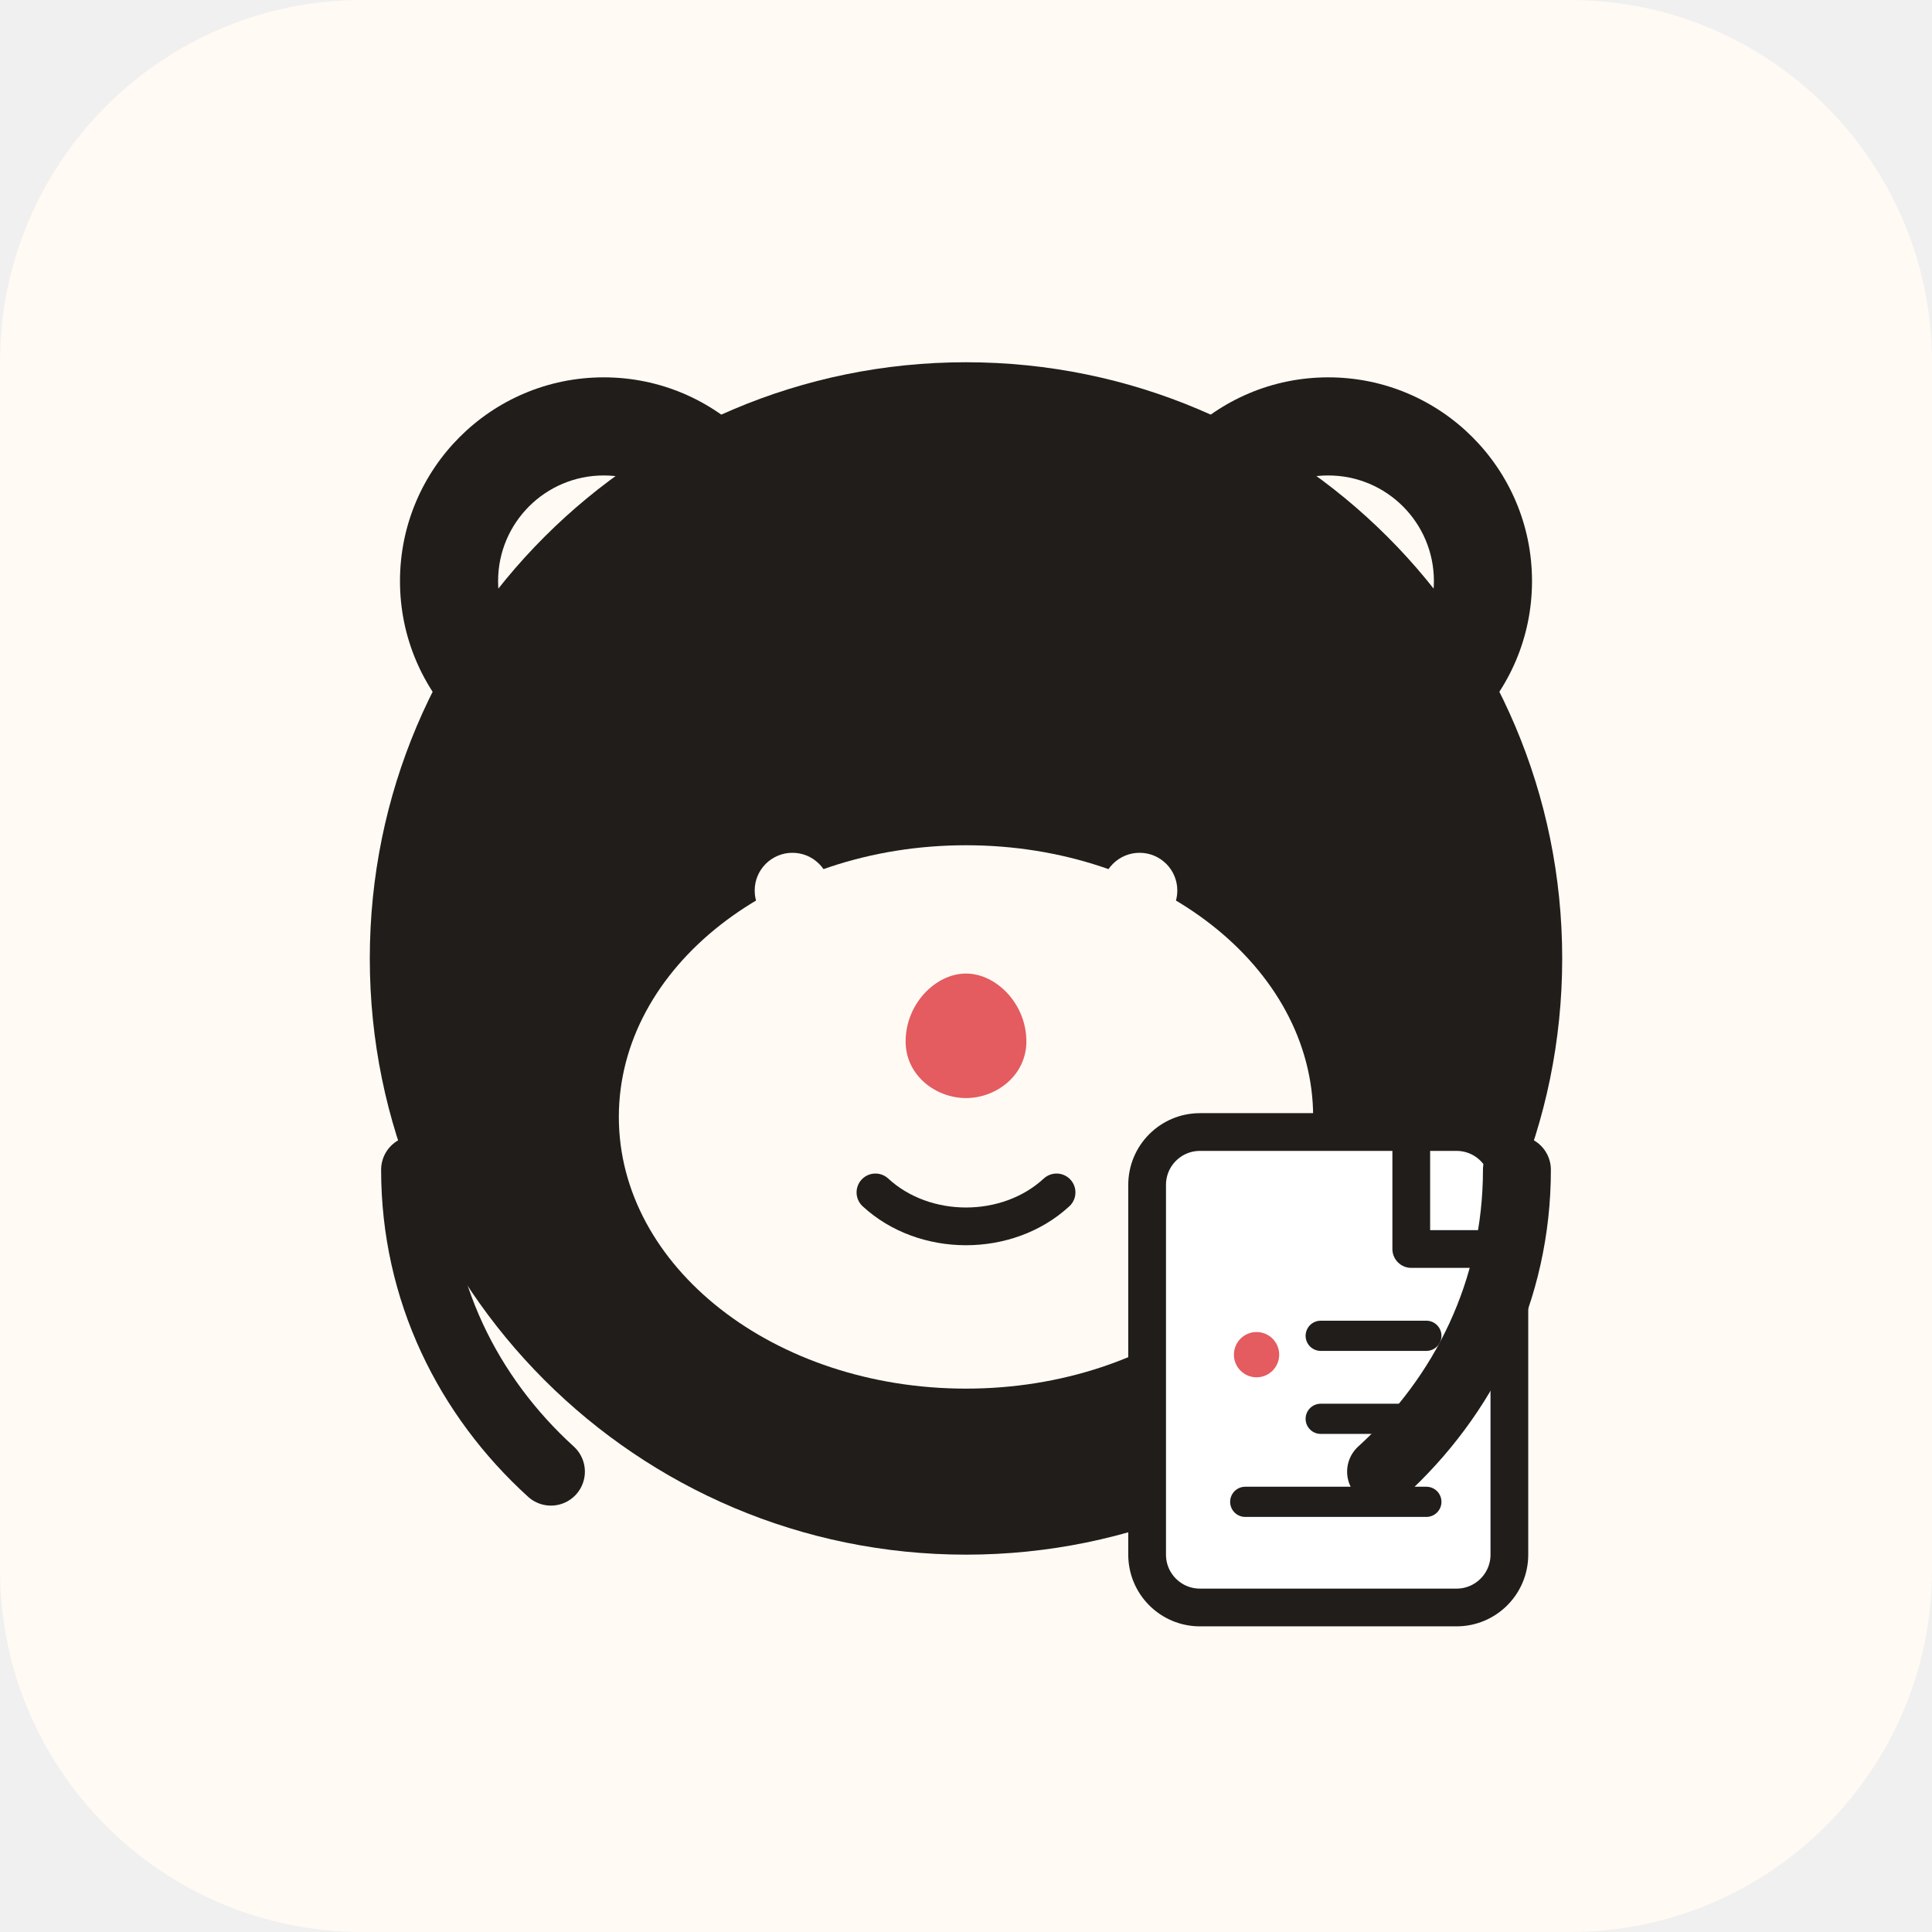
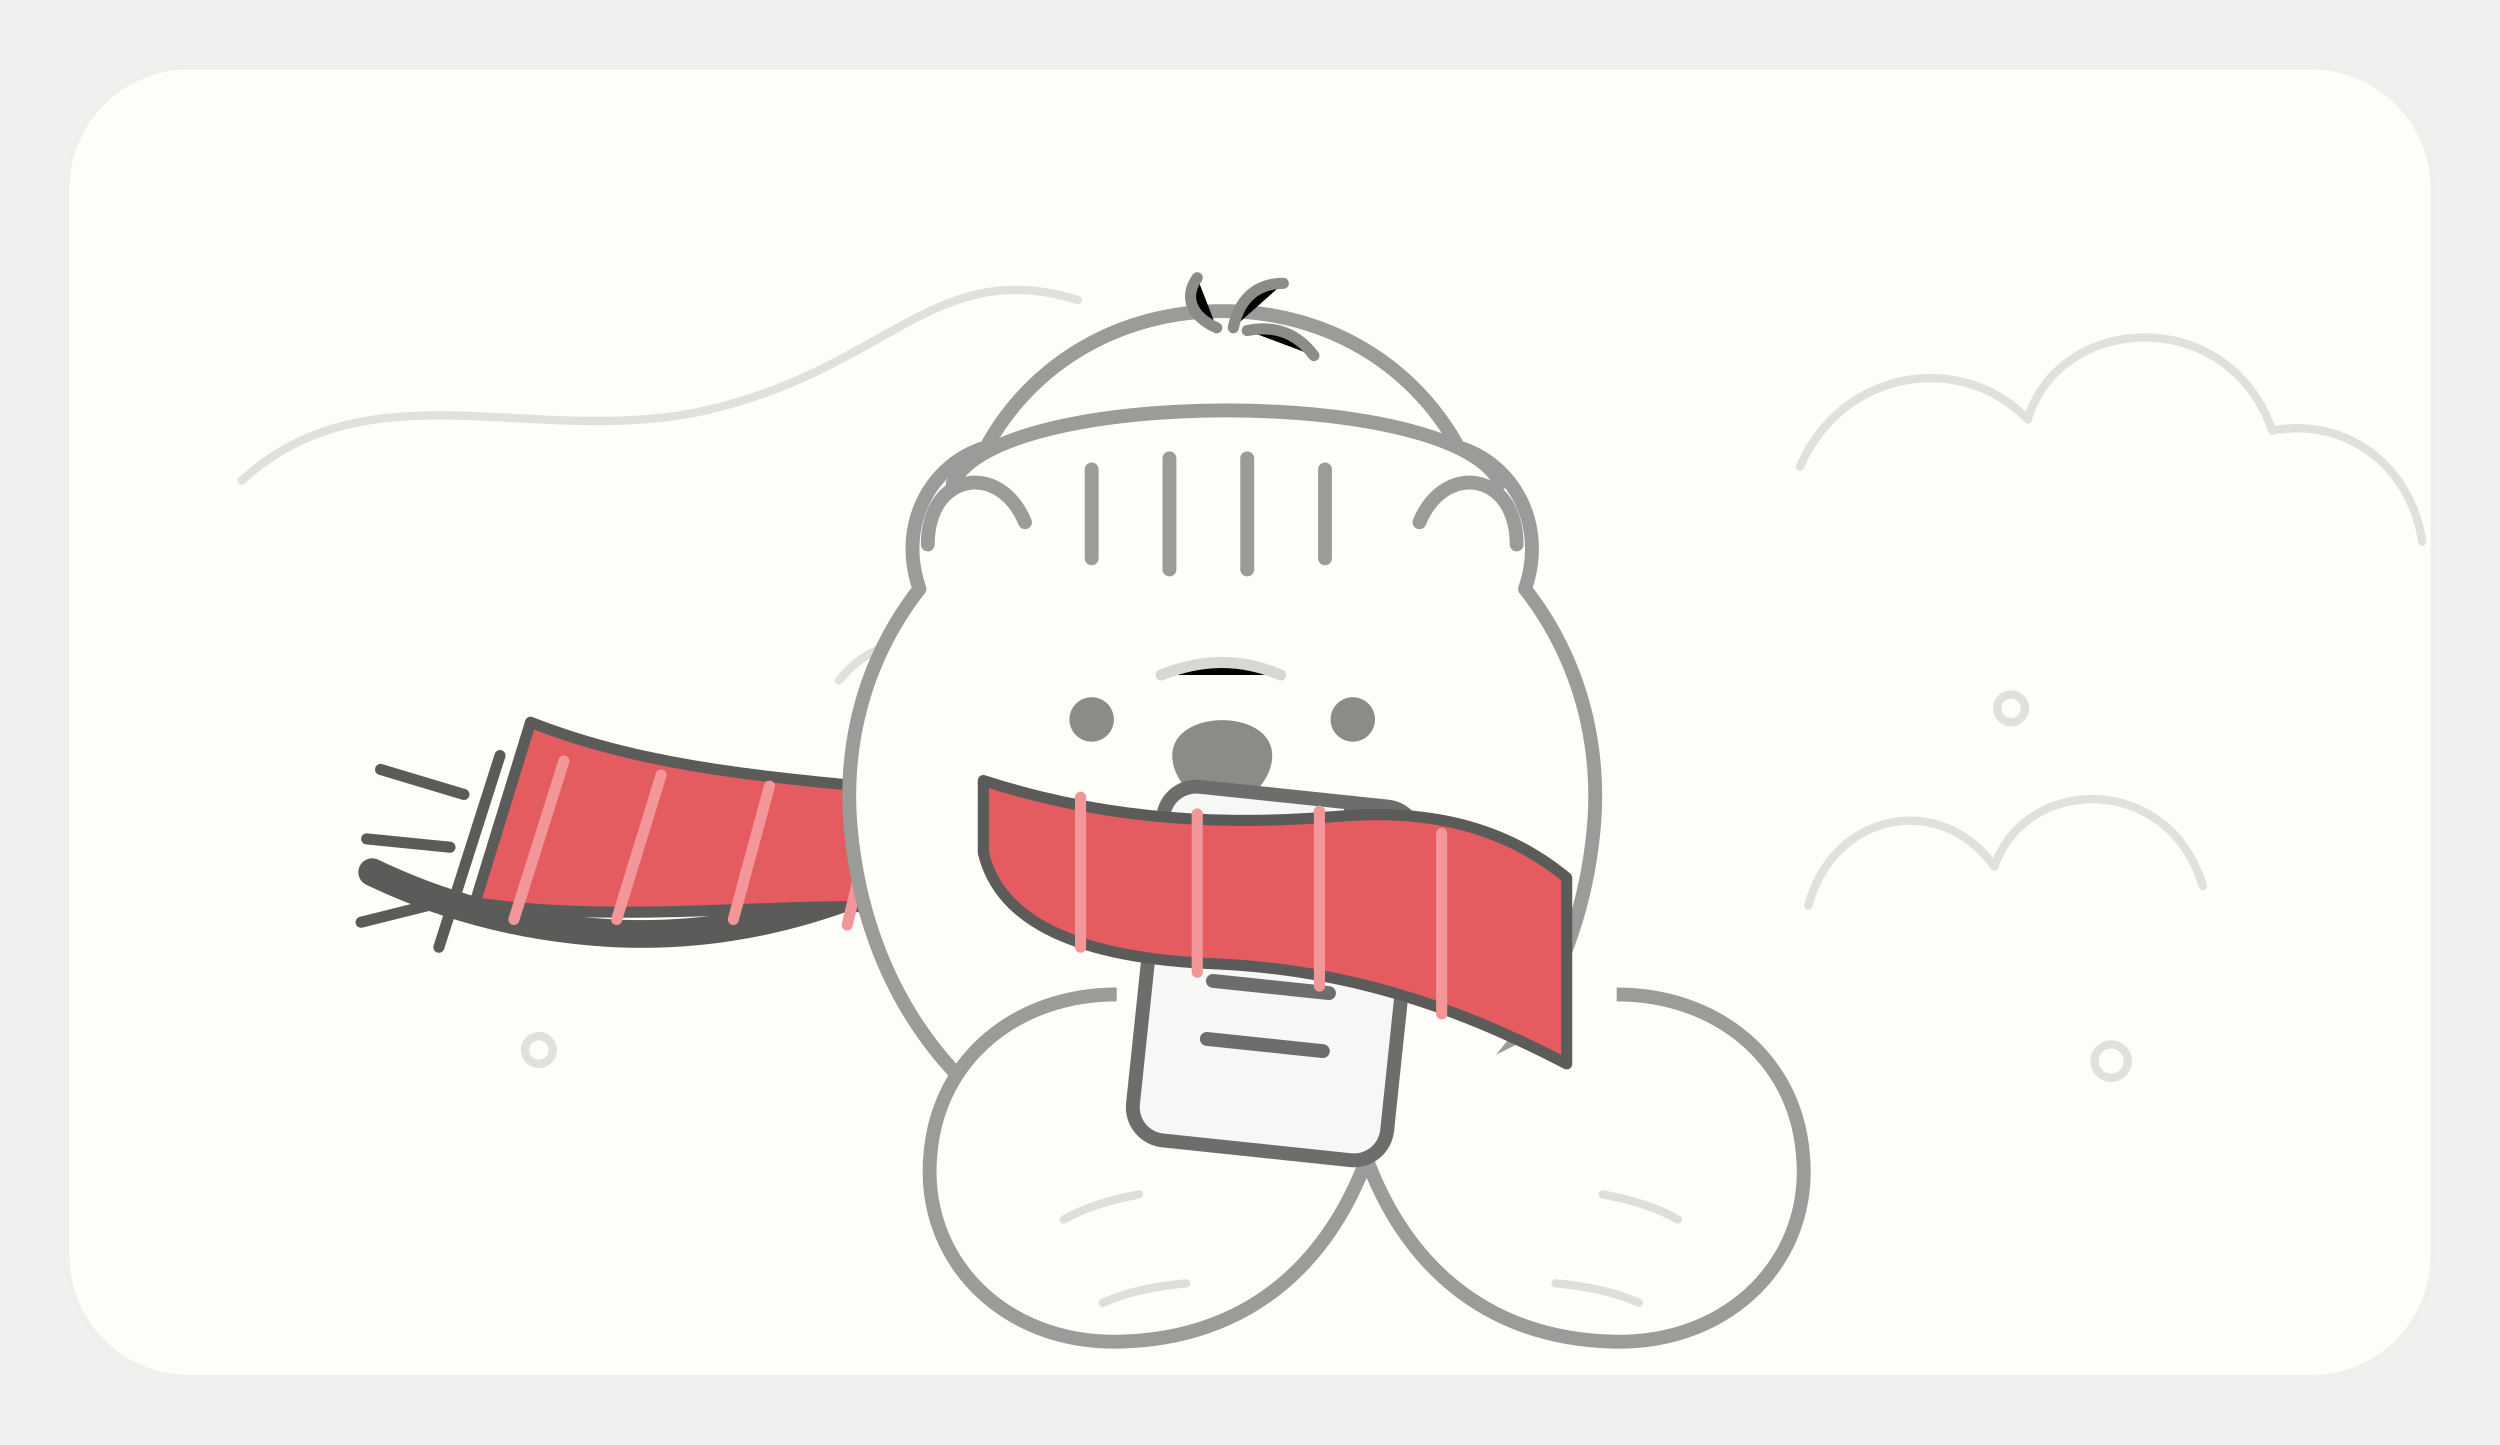
- <svg xmlns="http://www.w3.org/2000/svg" viewBox="0 0 512 512" role="img" aria-labelledby="title desc">
-   <rect width="512" height="512" rx="96" fill="#fffaf4" />
-   <circle cx="160" cy="154" r="54" fill="#201d1b" />
-   <circle cx="352" cy="154" r="54" fill="#201d1b" />
-   <circle cx="160" cy="154" r="28" fill="#fffaf4" />
-   <circle cx="352" cy="154" r="28" fill="#fffaf4" />
-   <circle cx="256" cy="254" r="158" fill="#201d1b" />
-   <ellipse cx="256" cy="296" rx="92" ry="72" fill="#fffaf4" />
-   <circle cx="210" cy="236" r="10" fill="#fffaf4" />
-   <circle cx="302" cy="236" r="10" fill="#fffaf4" />
-   <path d="M240 276c0-10 8-18 16-18s16 8 16 18c0 9-8 15-16 15s-16-6-16-15Z" fill="#e45b60" />
-   <path d="M232 316c13 12 35 12 48 0" fill="none" stroke="#201d1b" stroke-width="10" stroke-linecap="round" />
-   <rect x="304" y="300" width="96" height="126" rx="14" fill="#ffffff" stroke="#201d1b" stroke-width="10" />
-   <path d="M374 300v31h26" fill="none" stroke="#201d1b" stroke-width="10" stroke-linecap="round" stroke-linejoin="round" />
-   <circle cx="333" cy="359" r="6" fill="#e45b60" />
-   <path d="M350 354h28M350 376h28M330 398h48" stroke="#201d1b" stroke-width="8" stroke-linecap="round" />
-   <path d="M146 390c-22-20-36-48-36-80" fill="none" stroke="#201d1b" stroke-width="18" stroke-linecap="round" />
-   <path d="M366 390c22-20 36-48 36-80" fill="none" stroke="#201d1b" stroke-width="18" stroke-linecap="round" />
+ <svg xmlns="http://www.w3.org/2000/svg" viewBox="0 0 900 520" role="img" aria-labelledby="title desc">
+   <rect x="24" y="24" width="852" height="472" rx="44" fill="#fffdf9" stroke="#f0efec" stroke-width="2" />
+   <g fill="none" stroke="#d9d9d7" stroke-linecap="round" stroke-linejoin="round" stroke-width="3" opacity=".82">
+     <path d="M87 173c46-42 105-12 166-25 67-15 83-56 135-40" />
+     <path d="M648 168c15-35 58-42 82-17 11-38 72-42 88 4 27-5 50 13 54 40" />
+     <path d="M651 326c9-34 48-41 67-14 11-33 63-34 75 7" />
+     <path d="M302 245c16-20 42-18 53 7" />
+     <circle cx="194" cy="378" r="5" />
+     <circle cx="724" cy="255" r="5" />
+     <circle cx="760" cy="382" r="6" />
+   </g>
+   <g transform="translate(230 112)">
+     <path d="M114 193c-40 22-80 33-123 31-36-2-64-11-87-22" fill="none" stroke="#5b5b59" stroke-width="10" stroke-linecap="round" />
+     <path d="M100 173c-50-5-96-8-139-25l-20 65c56 8 110-1 164 2 46 2 68 18 90 37l24-54c-27-17-64-20-119-25Z" fill="#e45b60" stroke="#5b5b59" stroke-width="4" stroke-linejoin="round" />
+     <path d="M-50 160l-22 69" stroke="#5b5b59" stroke-width="4" stroke-linecap="round" />
+     <path d="M-63 174l-30-9M-68 193l-30-3M-72 213l-28 7" stroke="#5b5b59" stroke-width="4" stroke-linecap="round" />
+     <path d="M-27 162l-18 57M8 167l-16 52M47 171l-13 48M86 175l-11 46" stroke="#f29699" stroke-width="4" stroke-linecap="round" />
+   </g>
+   <g transform="translate(345 95)">
+     <path d="M95 17c-36 0-68 18-85 49-20 6-32 28-24 51-18 23-27 52-25 83 6 81 64 132 134 132s128-51 134-132c2-31-7-60-25-83 8-23-4-45-24-51-17-31-49-49-85-49Z" fill="#fffdf9" stroke="#9b9b99" stroke-width="5" stroke-linejoin="round" />
+     <path d="M-2 79c16-35 181-35 197 0" fill="none" stroke="#9b9b99" stroke-width="5" stroke-linecap="round" />
+     <path d="M48 74v32M76 70v40M104 70v40M132 74v32" stroke="#9b9b99" stroke-width="5" stroke-linecap="round" />
+     <path d="M24 93c-9-22-35-18-35 8M166 93c9-22 35-18 35 8" fill="none" stroke="#9b9b99" stroke-width="5" stroke-linecap="round" />
+     <circle cx="48" cy="164" r="8" fill="#8b8b88" />
+     <circle cx="142" cy="164" r="8" fill="#8b8b88" />
+     <path d="M77 177c0-17 36-17 36 0 0 13-18 22-18 22s-18-9-18-22Z" fill="#8b8b88" />
+     <path d="M81 222c12 13 27 13 39 0" fill="none" stroke="#8b8b88" stroke-width="5" stroke-linecap="round" />
+     <path d="M73 148c15-6 29-6 43 0" stroke="#d7d7d4" stroke-width="4" stroke-linecap="round" />
+     <path d="M93 23c-9-4-12-11-7-18M99 23c2-10 8-16 18-16M104 24c10-2 18 1 24 9" stroke="#8b8b88" stroke-width="4" stroke-linecap="round" />
+   </g>
+   <g transform="translate(358 304)">
+     <path d="M44 54C8 54-20 77-23 111c-4 38 26 69 68 68 46-1 79-28 93-78" fill="#fffdf9" stroke="#9b9b99" stroke-width="5" stroke-linejoin="round" />
+     <path d="M224 54c36 0 64 23 67 57 4 38-26 69-68 68-46-1-79-28-93-78" fill="#fffdf9" stroke="#9b9b99" stroke-width="5" stroke-linejoin="round" />
+     <path d="M52 126c-11 2-20 5-27 9M69 158c-11 1-21 3-30 7M219 126c11 2 20 5 27 9M202 158c11 1 21 3 30 7" stroke="#dededb" stroke-width="3" stroke-linecap="round" />
+   </g>
+   <g transform="translate(420 282) rotate(6)">
+     <rect x="0" y="0" width="92" height="128" rx="12" fill="#f7f7f5" stroke="#6d6d6b" stroke-width="5" />
+     <path d="M67 0v30h25" fill="none" stroke="#6d6d6b" stroke-width="5" stroke-linecap="round" stroke-linejoin="round" />
+     <circle cx="27" cy="49" r="5" fill="#e45b60" />
+     <path d="M41 44h24M24 69h42M24 90h42" stroke="#6d6d6b" stroke-width="5" stroke-linecap="round" />
+   </g>
+   <g transform="translate(354 268)">
+     <path d="M0 13c37 12 78 17 126 13 33-3 61 3 84 22v67c-44-23-83-34-126-36-50-2-78-15-84-40Z" fill="#e45b60" stroke="#5b5b59" stroke-width="4" stroke-linejoin="round" />
+     <path d="M35 19v54M77 25v57M121 24v63M165 32v65" stroke="#f29699" stroke-width="4" stroke-linecap="round" />
+   </g>
</svg>
